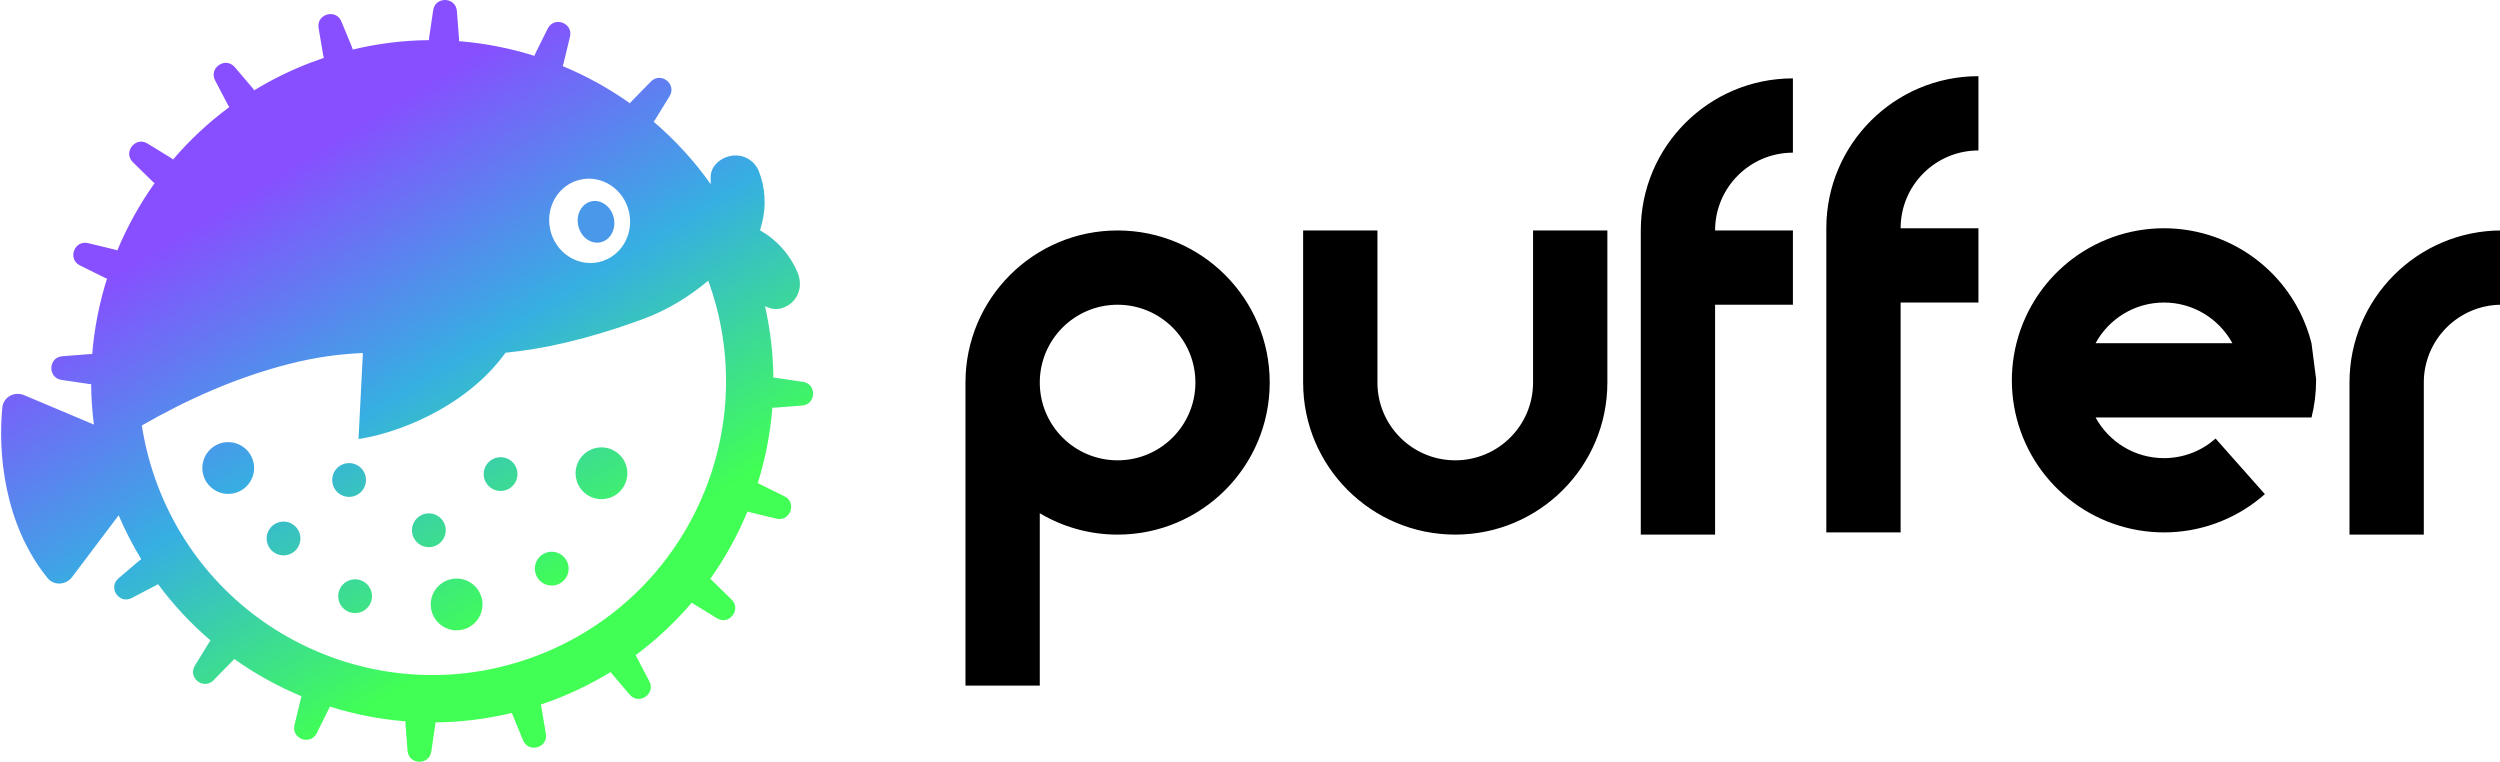
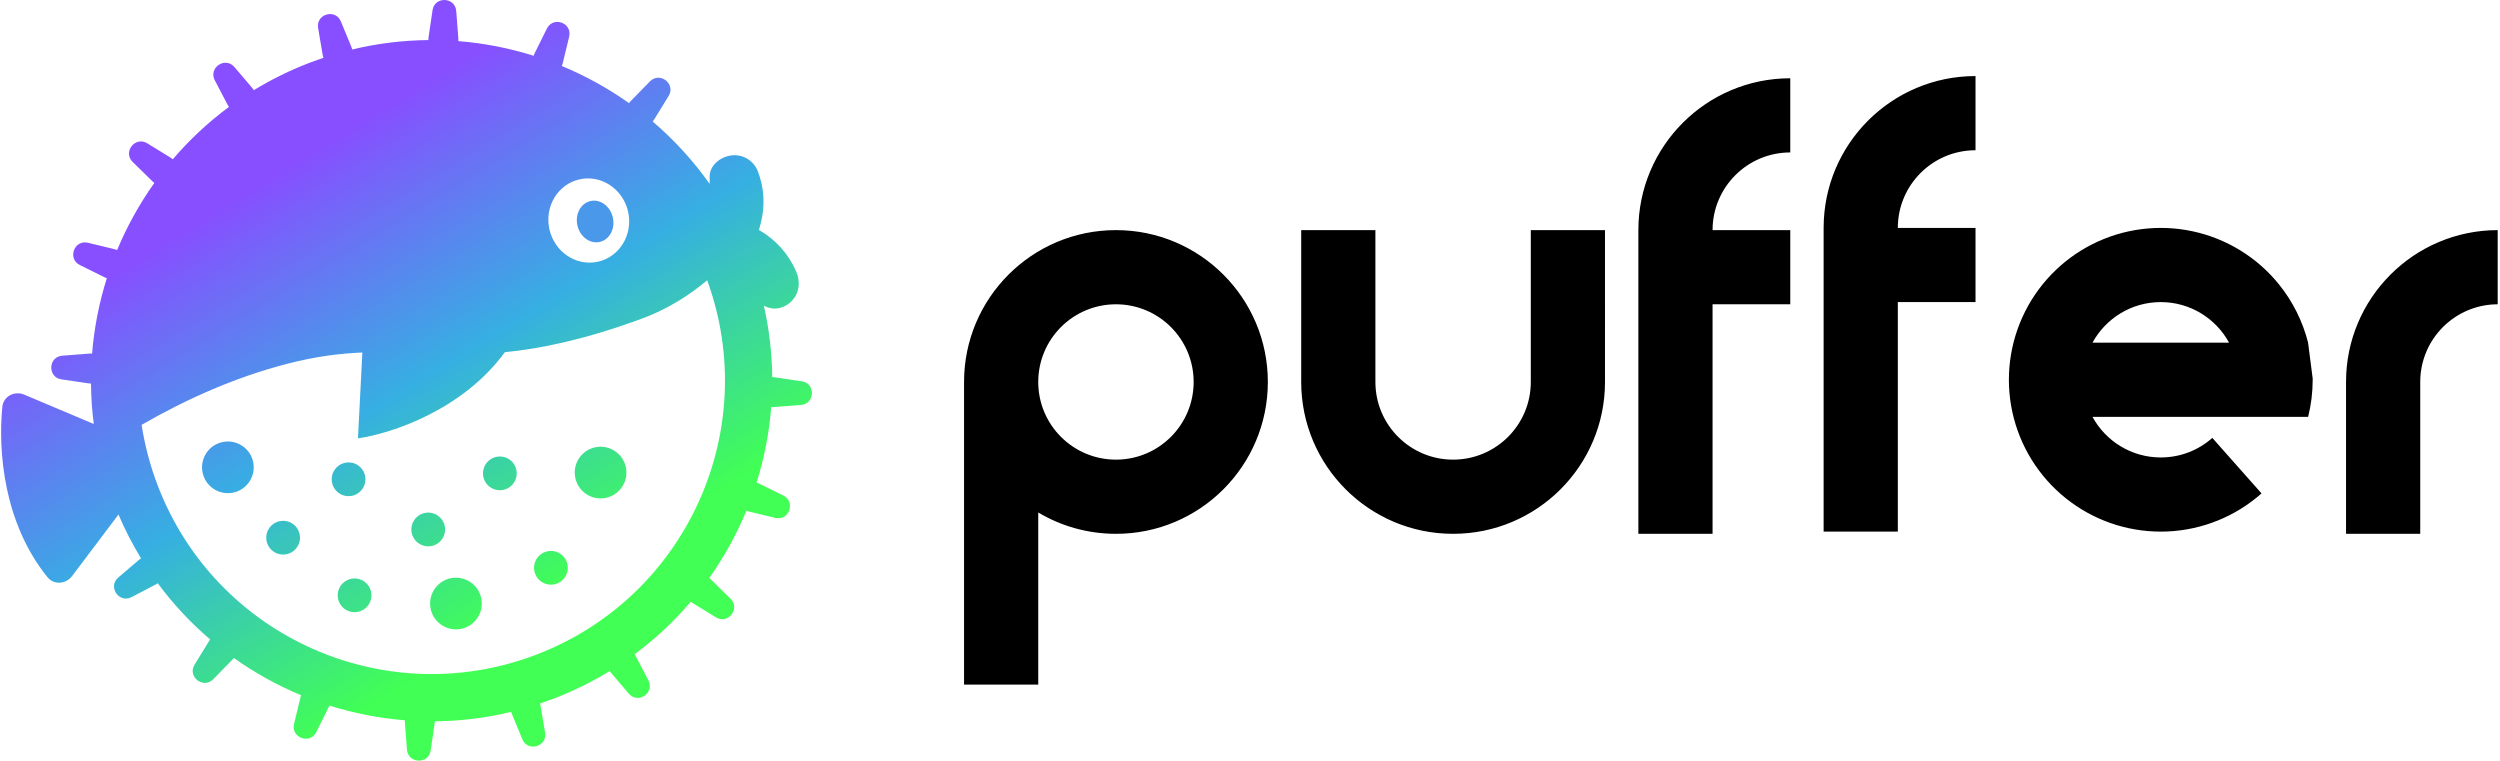
- <svg xmlns="http://www.w3.org/2000/svg" fill="none">
+ <svg xmlns="http://www.w3.org/2000/svg" width="986" height="300" viewBox="0 0 986 300" fill="none">
  <path fill-rule="evenodd" clip-rule="evenodd" d="M125.467 11.044C124.531 5.519 132.31 3.286 134.447 8.466L138.615 18.566C138.745 18.881 138.845 19.2 138.915 19.52C148.91 17.111 158.979 15.897 168.949 15.803C168.939 15.473 168.957 15.137 169.007 14.798L170.597 4.015C171.415 -1.528 179.502 -1.248 179.935 4.338L180.776 15.205C180.802 15.549 180.798 15.886 180.765 16.216C190.904 17.02 200.868 18.975 210.471 21.997C210.563 21.68 210.685 21.367 210.837 21.059L215.691 11.277C218.181 6.257 225.786 9.022 224.471 14.469L221.908 25.085C221.827 25.418 221.719 25.737 221.587 26.038C230.917 29.901 239.809 34.807 248.074 40.673C248.255 40.41 248.462 40.158 248.694 39.921L256.333 32.117C260.253 28.113 266.631 33.093 263.697 37.867L257.979 47.17C257.809 47.447 257.619 47.704 257.413 47.939C265.811 55.09 273.387 63.329 279.901 72.549C279.885 71.659 279.88 70.776 279.875 69.908L279.874 69.754C279.855 65.333 283.853 61.935 288.382 61.301C290.548 61.014 292.747 61.453 294.636 62.55C296.524 63.647 297.996 65.34 298.82 67.363C301.398 73.922 301.834 81.129 300.064 87.95C299.919 88.565 299.749 89.18 299.556 89.876L299.556 89.878C299.482 90.143 299.406 90.42 299.326 90.714C305.947 94.446 311.14 100.275 314.084 107.282C316.451 112.925 314.206 118.689 308.991 120.977C306.305 122.132 303.674 121.828 301.265 120.566C303.394 129.944 304.476 139.378 304.574 148.726C304.854 148.724 305.138 148.744 305.424 148.786L316.206 150.376C321.749 151.194 321.469 159.281 315.883 159.714L305.017 160.554C304.731 160.576 304.449 160.577 304.173 160.558C303.376 170.711 301.427 180.69 298.407 190.306C298.662 190.39 298.914 190.493 299.163 190.617L308.944 195.47C313.964 197.96 311.199 205.565 305.752 204.25L295.138 201.687C294.87 201.622 294.612 201.54 294.365 201.442C290.501 210.788 285.59 219.695 279.716 227.974C279.919 228.125 280.115 228.291 280.301 228.474L288.104 236.112C292.108 240.032 287.128 246.41 282.354 243.476L273.052 237.759C272.836 237.626 272.632 237.481 272.441 237.326C265.932 244.971 258.521 251.935 250.289 258.036C250.429 258.236 250.557 258.447 250.674 258.669L255.724 268.325C258.322 273.29 251.614 277.818 247.98 273.552L240.914 265.257C240.75 265.065 240.602 264.865 240.469 264.659C233.514 268.915 226.07 272.594 218.178 275.61C216.452 276.27 214.72 276.892 212.984 277.476C213.054 277.705 213.11 277.942 213.151 278.185L214.975 288.956C215.911 294.481 208.132 296.714 205.995 291.534L201.827 281.435C201.735 281.212 201.659 280.987 201.597 280.761C191.579 283.18 181.487 284.397 171.494 284.489C171.49 284.725 171.47 284.964 171.434 285.204L169.845 295.985C169.028 301.528 160.94 301.248 160.508 295.662L159.667 284.797C159.648 284.552 159.645 284.311 159.656 284.073C149.495 283.263 139.51 281.298 129.889 278.261C129.81 278.491 129.715 278.718 129.604 278.943L124.752 288.723C122.261 293.743 114.656 290.978 115.971 285.531L118.534 274.917C118.593 274.67 118.668 274.432 118.757 274.202C109.413 270.323 100.51 265.396 92.238 259.508C92.089 259.706 91.926 259.898 91.747 260.08L84.109 267.883C80.189 271.887 73.811 266.907 76.745 262.133L82.462 252.831C82.596 252.614 82.741 252.41 82.897 252.218C75.264 245.698 68.314 238.278 62.226 230.039C62.014 230.19 61.79 230.328 61.552 230.453L51.896 235.503C46.931 238.1 42.403 231.393 46.669 227.759L54.965 220.693C55.174 220.514 55.393 220.354 55.619 220.212C52.287 214.748 49.31 208.983 46.731 202.937L28.418 227.215C25.99 230.433 21.256 230.777 18.721 227.642C1.365 206.189 -0.78 177.815 0.922 160.48C1.331 156.312 5.694 154.013 9.553 155.641L36.98 167.212C36.294 161.889 35.935 156.568 35.891 151.274C35.604 151.277 35.312 151.257 35.018 151.214L24.236 149.624C18.693 148.806 18.973 140.719 24.559 140.286L35.425 139.446C35.728 139.422 36.026 139.423 36.318 139.446C37.136 129.301 39.105 119.333 42.143 109.728C41.851 109.638 41.563 109.524 41.279 109.384L31.498 104.531C26.478 102.04 29.244 94.435 34.69 95.75L45.305 98.313C45.618 98.389 45.917 98.488 46.203 98.61C50.08 89.283 55 80.396 60.88 72.137C60.622 71.958 60.375 71.755 60.142 71.527L52.338 63.888C48.334 59.968 53.314 53.59 58.088 56.524L67.391 62.242C67.668 62.412 67.925 62.602 68.161 62.809C74.67 55.188 82.077 48.247 90.301 42.166C90.104 41.909 89.925 41.631 89.769 41.333L84.718 31.675C82.121 26.71 88.828 22.182 92.462 26.448L99.529 34.745C99.751 35.005 99.945 35.28 100.111 35.564C107.034 31.338 114.44 27.681 122.29 24.682C124.038 24.014 125.79 23.385 127.547 22.795C127.435 22.483 127.349 22.157 127.292 21.818L125.467 11.044ZM62.185 191.434C84.989 251.109 151.85 281 211.524 258.196C270.638 235.607 300.524 169.783 278.913 110.539C271.746 116.558 263.147 122.012 253.147 125.677C230.705 133.902 213.571 137.485 199.11 138.902C182.668 161.514 154.713 170.946 141.188 172.888L142.912 139.03C134.104 139.397 124.642 140.556 113.576 143.399C92.791 148.739 73.431 157.448 55.859 167.56C57.085 175.565 59.177 183.562 62.185 191.434ZM91.665 194.347C86.124 195.333 80.832 191.64 79.846 186.098C78.859 180.557 82.552 175.265 88.094 174.279C93.635 173.293 98.927 176.986 99.913 182.527C100.899 188.069 97.206 193.36 91.665 194.347ZM138.648 195.579C135.031 196.223 131.578 193.813 130.934 190.196C130.29 186.579 132.701 183.125 136.317 182.482C139.934 181.838 143.388 184.248 144.031 187.865C144.675 191.482 142.265 194.936 138.648 195.579ZM198.311 193.246C194.694 193.89 191.24 191.48 190.596 187.863C189.953 184.246 192.363 180.792 195.98 180.149C199.596 179.505 203.05 181.915 203.694 185.532C204.337 189.149 201.927 192.603 198.311 193.246ZM210.734 225.109C211.378 228.726 214.831 231.136 218.448 230.492C222.065 229.849 224.475 226.395 223.832 222.778C223.188 219.162 219.734 216.751 216.117 217.395C212.501 218.039 210.091 221.492 210.734 225.109ZM141.011 241.346C137.395 241.99 133.941 239.579 133.297 235.963C132.654 232.346 135.064 228.892 138.681 228.248C142.297 227.605 145.751 230.015 146.395 233.632C147.038 237.249 144.628 240.702 141.011 241.346ZM105.114 213.232C105.758 216.849 109.212 219.259 112.828 218.616C116.445 217.972 118.855 214.518 118.212 210.901C117.568 207.285 114.114 204.874 110.498 205.518C106.881 206.162 104.471 209.615 105.114 213.232ZM170.06 215.375C166.443 216.019 162.989 213.609 162.345 209.992C161.702 206.375 164.112 202.921 167.729 202.278C171.346 201.634 174.799 204.044 175.443 207.661C176.086 211.278 173.676 214.732 170.06 215.375ZM226.84 188.166C227.826 193.707 233.117 197.4 238.659 196.414C244.2 195.428 247.893 190.136 246.907 184.595C245.921 179.053 240.629 175.36 235.088 176.346C229.546 177.332 225.853 182.624 226.84 188.166ZM169.792 239.822C170.778 245.363 176.07 249.056 181.611 248.07C187.153 247.084 190.846 241.792 189.86 236.251C188.874 230.709 183.582 227.016 178.04 228.002C172.499 228.989 168.806 234.28 169.792 239.822ZM247.717 83.445C249.756 92.407 244.467 101.252 235.903 103.201C227.338 105.151 218.742 99.466 216.702 90.505C214.662 81.543 219.952 72.698 228.516 70.749C237.081 68.799 245.677 74.484 247.717 83.445Z" fill="url(#paint0_linear_928_1226)" />
  <path d="M236.552 95.414C240.409 94.536 242.715 90.216 241.702 85.765C240.689 81.314 236.741 78.417 232.883 79.295C229.026 80.173 226.72 84.493 227.734 88.944C228.747 93.395 232.695 96.292 236.552 95.414Z" fill="#4A98EA" />
  <path fill-rule="evenodd" clip-rule="evenodd" d="M719.237 89.891C719.237 56.814 746.059 30 779.145 30V59.254C762.221 59.254 748.5 72.971 748.5 89.891V89.892H779.145V119.146H748.5V209.672H719.237V89.891ZM706.082 30.869H706.081C672.996 30.869 646.174 57.682 646.173 90.758H646.172V210.539H675.435V90.76H675.436C675.436 73.84 689.156 60.123 706.081 60.123H706.082V30.869ZM440.13 181.284C457.055 181.284 470.775 167.568 470.775 150.648C470.775 133.728 457.055 120.012 440.13 120.012C423.205 120.012 409.485 133.728 409.485 150.648C409.485 167.568 423.205 181.284 440.13 181.284ZM440.13 210.539C428.932 210.539 418.451 207.467 409.485 202.12V270H380.222V150.648C380.222 117.571 407.044 90.758 440.13 90.758C473.217 90.758 500.038 117.571 500.038 150.648C500.038 183.725 473.217 210.539 440.13 210.539ZM633.011 90.758H603.748V150.647C603.748 167.567 590.028 181.282 573.104 181.282C556.179 181.282 542.459 167.567 542.458 150.647V150.646V150.645V90.758H513.196V150.645V150.646V150.647C513.196 183.723 540.018 210.537 573.104 210.537C606.19 210.537 633.012 183.723 633.012 150.646V150.645L633.011 90.758ZM675.436 90.76L675.436 120.013H706.082V90.759L675.436 90.76ZM898.808 112.136C904.301 118.931 908.202 126.795 910.308 135.153L912.12 149.255C912.122 149.43 912.122 149.604 912.122 149.779L912.122 149.781C912.122 154.827 911.498 159.726 910.322 164.407H898.424V164.41H825.277C830.471 173.948 840.586 180.421 852.213 180.421C860.013 180.421 867.133 177.508 872.543 172.71L891.95 194.601C881.694 203.689 868.63 208.986 854.939 209.61C841.248 210.233 827.757 206.144 816.717 198.026C805.676 189.907 797.754 178.25 794.272 164.998C790.79 151.747 791.958 137.702 797.581 125.207C803.205 112.712 812.944 102.523 825.173 96.339C837.403 90.154 851.384 88.349 864.785 91.224C878.185 94.099 890.194 101.48 898.808 112.136ZM825.277 135.155C830.471 125.617 840.586 119.144 852.213 119.144C863.84 119.144 873.955 125.617 879.149 135.155H825.277ZM954.54 150.644C954.54 133.757 968.207 120.061 985.087 120.008V90.753C952.046 90.806 925.277 117.6 925.277 150.644V150.645L954.54 150.645V150.644ZM925.277 210.536H954.54V150.647L925.277 150.647V210.536Z" fill="black" />
  <defs>
    <linearGradient id="paint0_linear_928_1226" x1="187.759" y1="-6.21989e-06" x2="319.103" y2="213.676" gradientUnits="userSpaceOnUse">
      <stop offset="0.068" stop-color="#874FFF" />
      <stop offset="0.464" stop-color="#36AFE2" />
      <stop offset="0.859" stop-color="#41FF54" />
    </linearGradient>
  </defs>
</svg>
